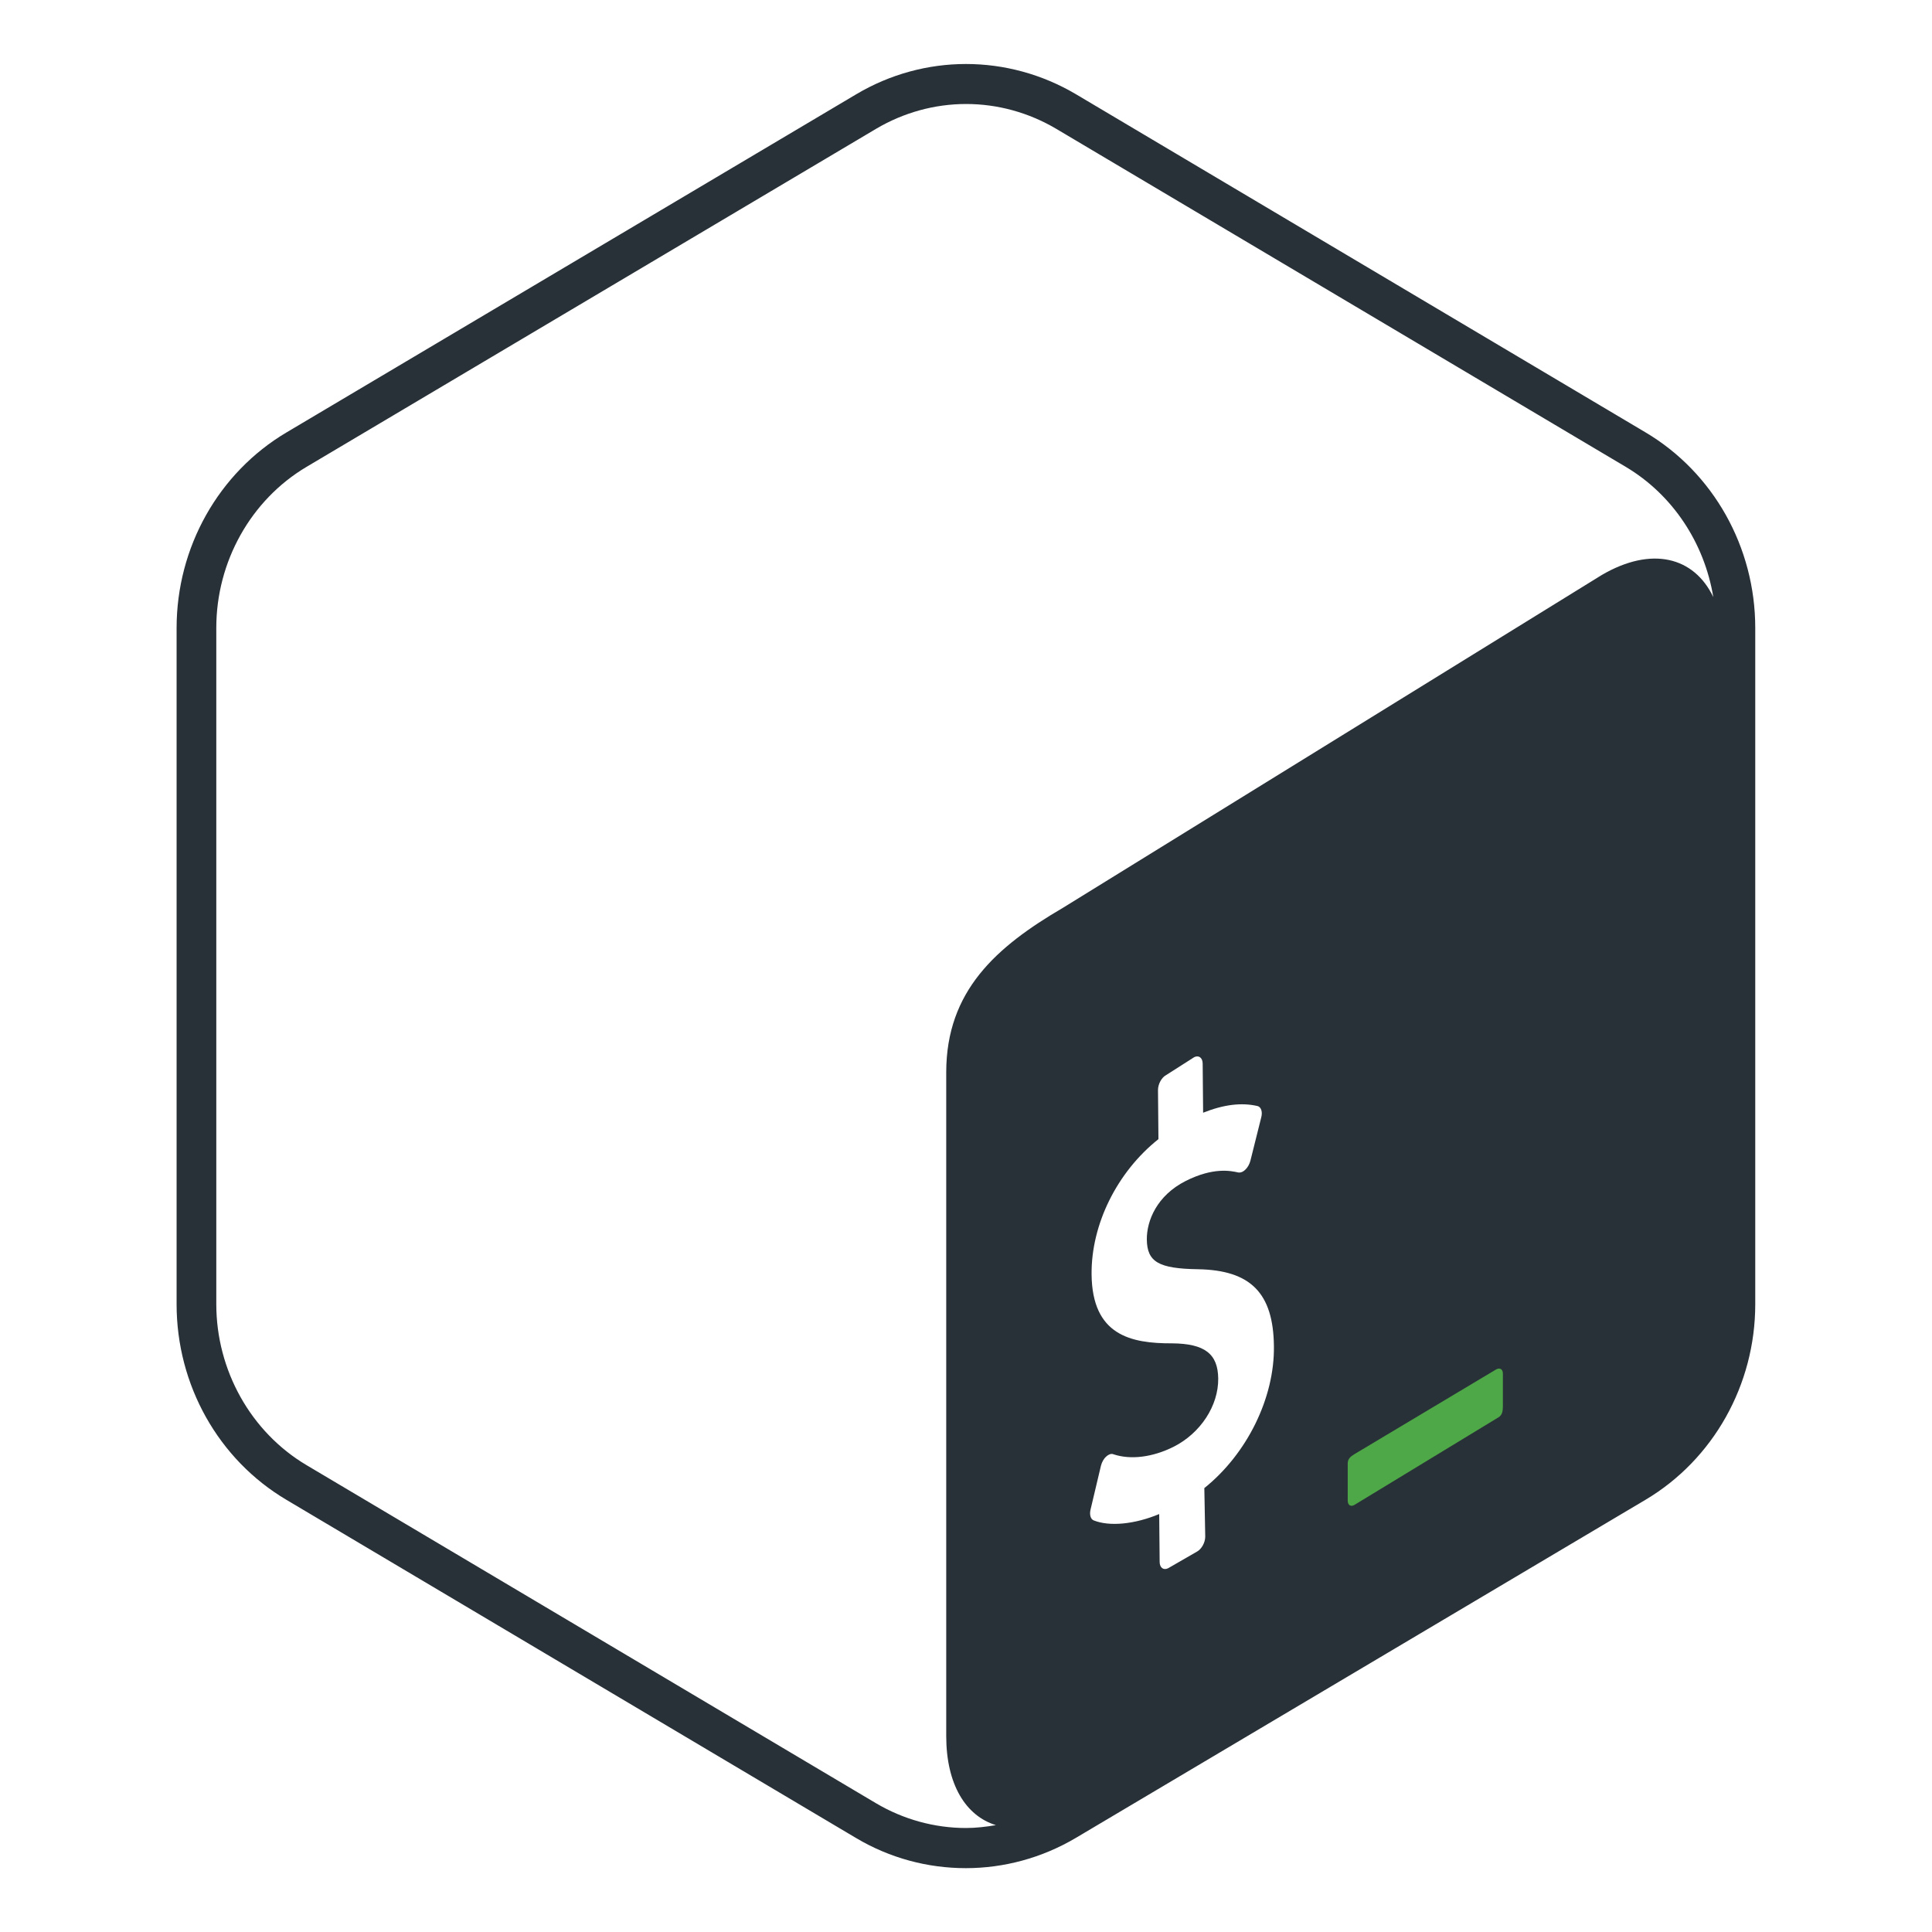
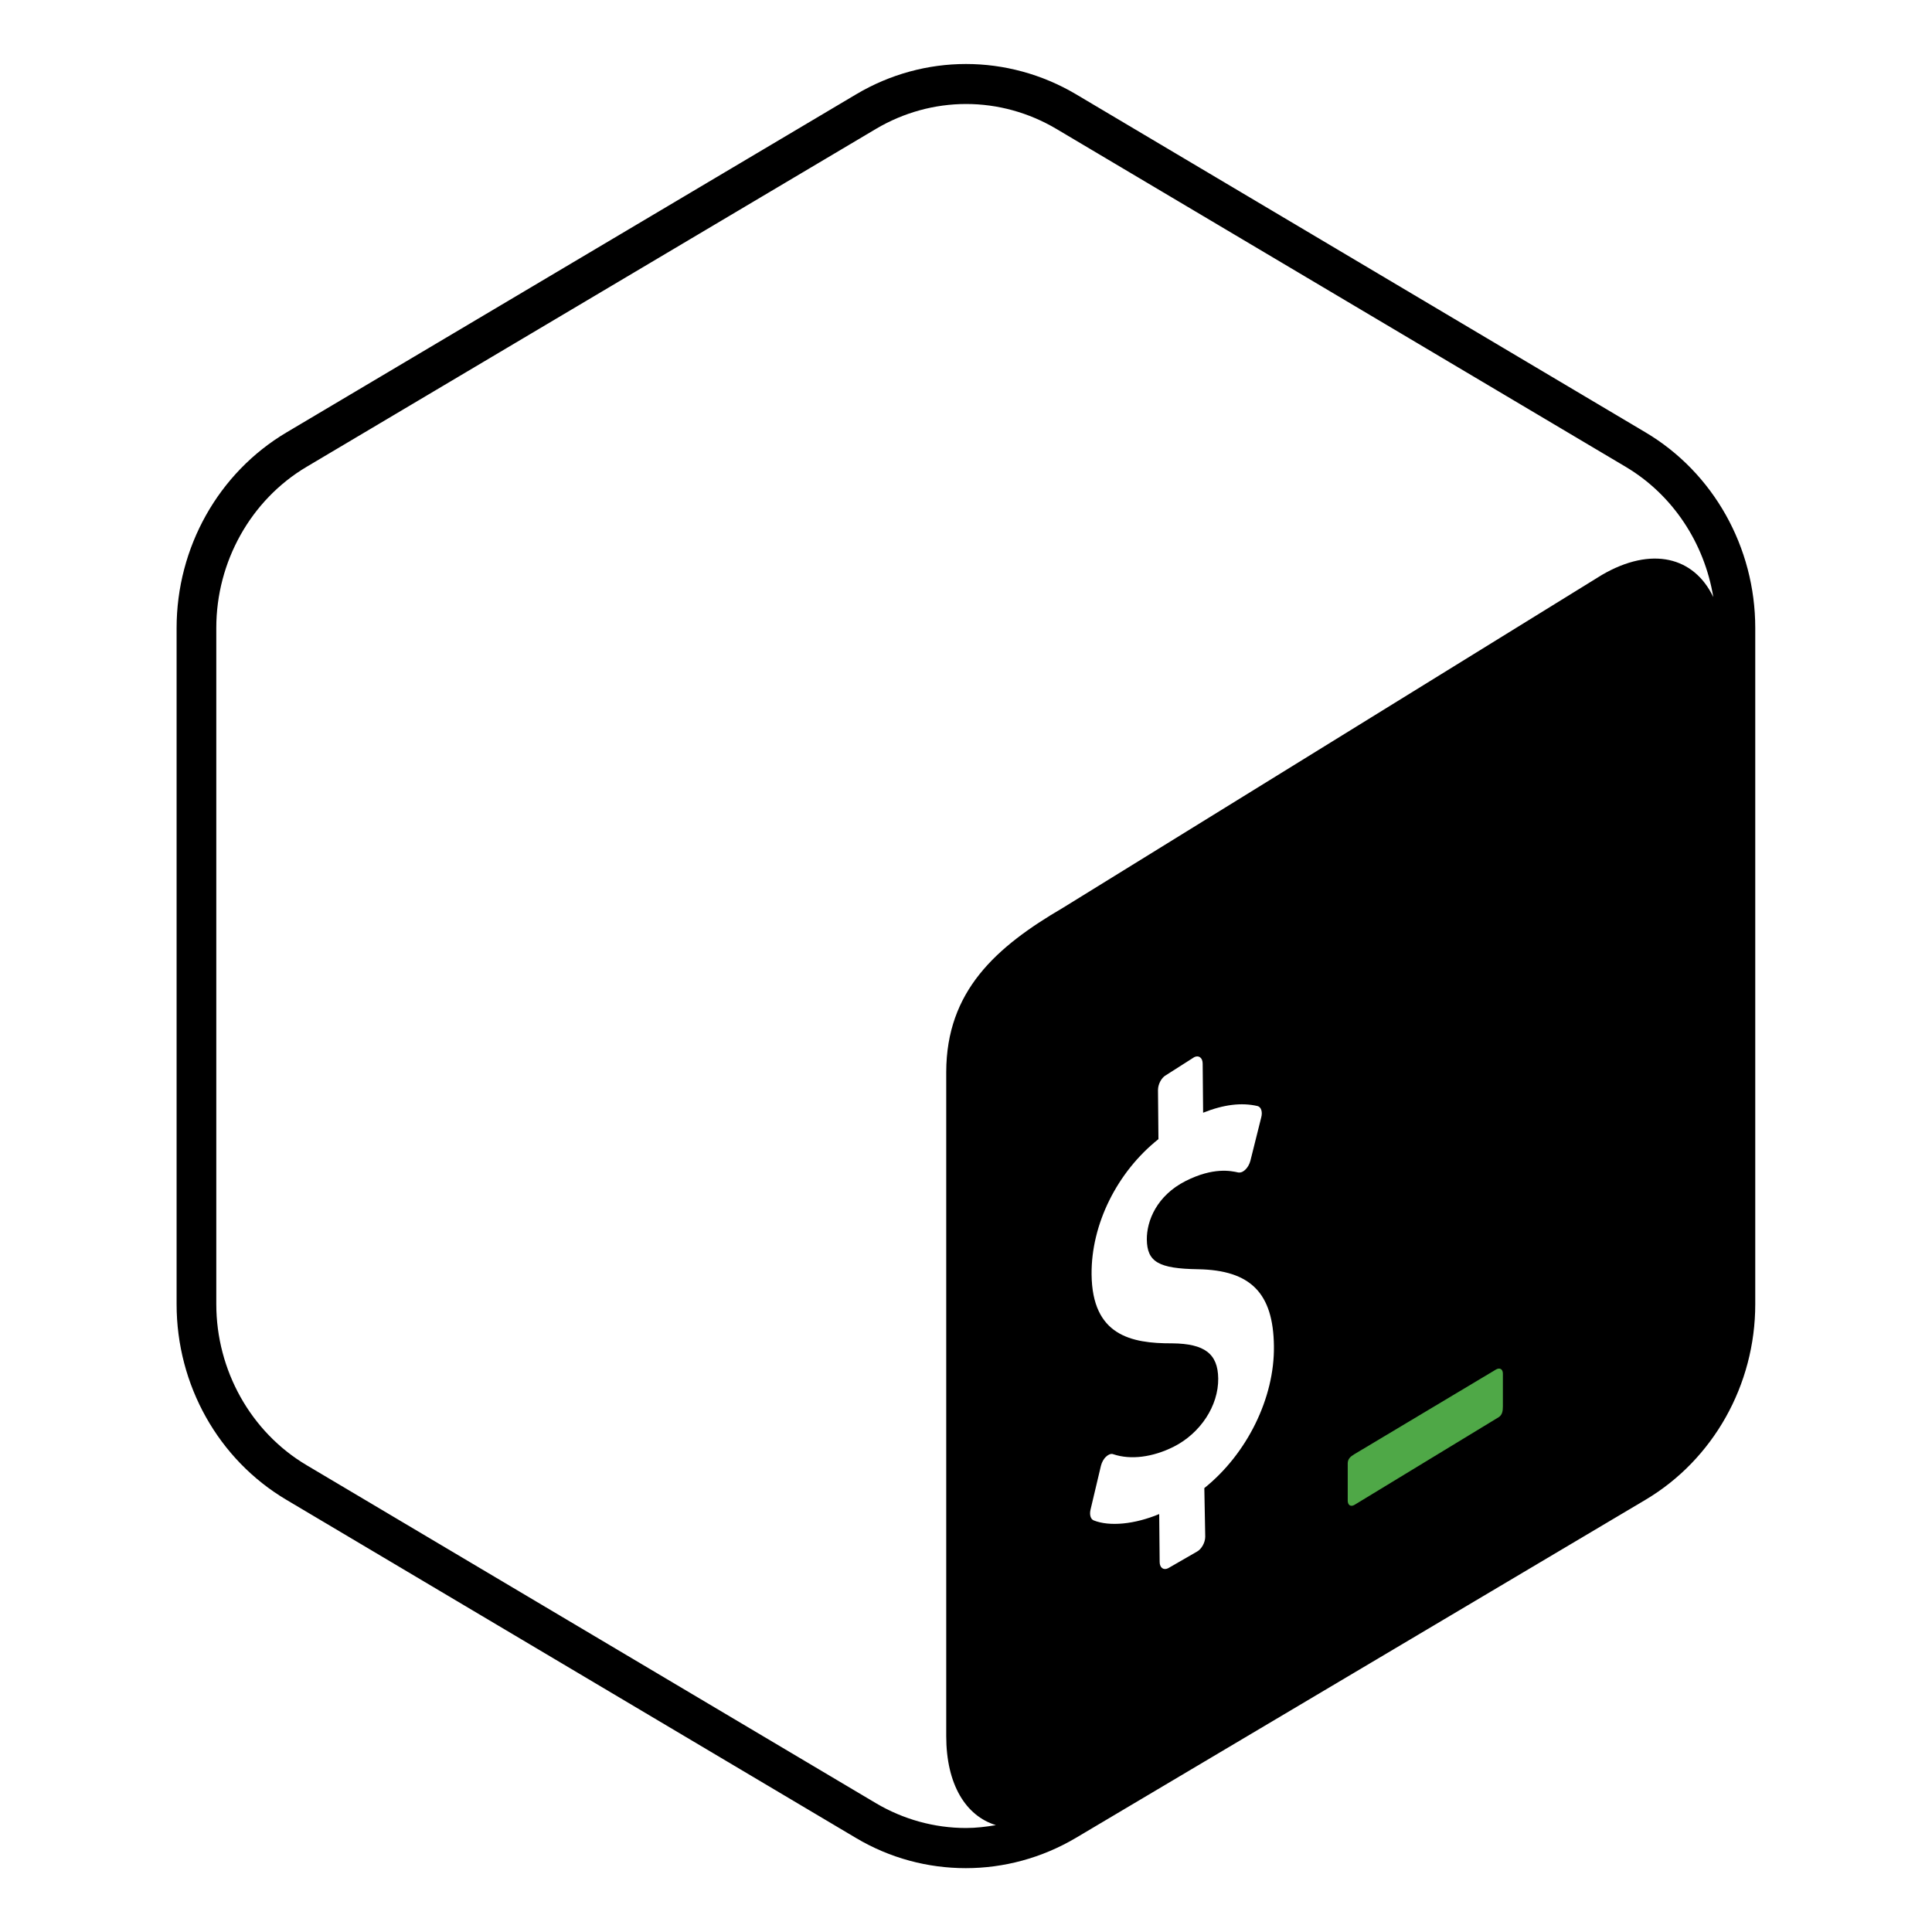
<svg xmlns="http://www.w3.org/2000/svg" viewBox="0 0 128 128">
  <path fill="none" d="M4.24 4.24h119.53v119.53H4.24z" />
-   <path fill="#293138" d="M109.01 28.64L71.28 6.24c-2.25-1.33-4.77-2-7.28-2s-5.03.67-7.28 2.01l-37.74 22.4c-4.5 2.67-7.28 7.61-7.28 12.96v44.8c0 5.35 2.77 10.29 7.28 12.96l37.73 22.4c2.25 1.34 4.76 2 7.28 2 2.51 0 5.03-.67 7.28-2l37.74-22.4c4.5-2.67 7.28-7.62 7.28-12.96V41.6c0-5.34-2.77-10.29-7.28-12.96zM79.79 98.59l.06 3.22c0 .39-.25.83-.55.99l-1.91 1.1c-.3.15-.56-.03-.56-.42l-.03-3.17c-1.63.68-3.29.84-4.34.42-.2-.08-.29-.37-.21-.71l.69-2.91c.06-.23.18-.46.34-.6.06-.06.12-.1.18-.13.11-.06.22-.07.31-.03 1.14.38 2.59.2 3.99-.5 1.78-.9 2.97-2.72 2.95-4.52-.02-1.64-.9-2.31-3.05-2.33-2.74.01-5.3-.53-5.34-4.57-.03-3.32 1.69-6.78 4.43-8.96l-.03-3.25c0-.4.24-.84.55-1l1.85-1.18c.3-.15.56.04.56.43l.03 3.25c1.36-.54 2.54-.69 3.61-.44.23.06.34.38.24.75l-.72 2.88c-.06.22-.18.44-.33.58a.77.77 0 01-.19.14c-.1.05-.19.06-.28.05-.49-.11-1.65-.36-3.48.56-1.92.97-2.59 2.64-2.58 3.88.02 1.48.77 1.93 3.39 1.97 3.49.06 4.99 1.58 5.03 5.09.05 3.44-1.79 7.15-4.61 9.41zm26.34-60.5l-35.7 22.05c-4.45 2.6-7.73 5.52-7.74 10.89v43.99c0 3.21 1.3 5.29 3.29 5.9-.65.11-1.32.19-1.98.19-2.09 0-4.15-.57-5.96-1.64l-37.73-22.4c-3.69-2.19-5.98-6.28-5.98-10.67V41.6c0-4.39 2.29-8.48 5.98-10.67l37.74-22.4c1.81-1.07 3.87-1.64 5.96-1.64s4.15.57 5.96 1.64l37.74 22.4c3.11 1.85 5.21 5.04 5.8 8.63-1.27-2.67-4.09-3.39-7.38-1.47z" />
+   <path fill="currentColor" d="M109.01 28.64L71.28 6.24c-2.25-1.33-4.77-2-7.28-2s-5.03.67-7.28 2.01l-37.74 22.4c-4.5 2.67-7.28 7.61-7.28 12.96v44.8c0 5.35 2.77 10.29 7.28 12.96l37.73 22.4c2.25 1.34 4.76 2 7.28 2 2.51 0 5.03-.67 7.28-2l37.74-22.4c4.5-2.67 7.28-7.62 7.28-12.96V41.6c0-5.34-2.77-10.29-7.28-12.96zM79.79 98.59l.06 3.22c0 .39-.25.83-.55.99l-1.91 1.1c-.3.15-.56-.03-.56-.42l-.03-3.17c-1.63.68-3.29.84-4.34.42-.2-.08-.29-.37-.21-.71l.69-2.91c.06-.23.18-.46.34-.6.06-.06.12-.1.18-.13.11-.06.22-.07.31-.03 1.14.38 2.59.2 3.99-.5 1.78-.9 2.97-2.72 2.95-4.52-.02-1.64-.9-2.31-3.05-2.33-2.74.01-5.3-.53-5.34-4.57-.03-3.32 1.69-6.78 4.43-8.96l-.03-3.25c0-.4.24-.84.55-1l1.85-1.18c.3-.15.56.04.56.43l.03 3.25c1.36-.54 2.54-.69 3.61-.44.23.06.34.38.24.75l-.72 2.88c-.06.22-.18.44-.33.58a.77.77 0 01-.19.14c-.1.05-.19.06-.28.05-.49-.11-1.65-.36-3.48.56-1.92.97-2.59 2.64-2.58 3.88.02 1.48.77 1.93 3.39 1.97 3.49.06 4.99 1.58 5.03 5.09.05 3.44-1.79 7.15-4.61 9.41zm26.34-60.5l-35.7 22.05c-4.45 2.6-7.73 5.52-7.74 10.89v43.99c0 3.21 1.3 5.29 3.29 5.9-.65.11-1.32.19-1.98.19-2.09 0-4.15-.57-5.96-1.64l-37.73-22.4c-3.69-2.19-5.98-6.28-5.98-10.67V41.6c0-4.39 2.29-8.48 5.98-10.67l37.74-22.4c1.81-1.07 3.87-1.64 5.96-1.64s4.15.57 5.96 1.64l37.74 22.4c3.11 1.85 5.21 5.04 5.8 8.63-1.27-2.67-4.09-3.39-7.38-1.47z" />
  <path fill="#4FA847" d="M99.12 90.73l-9.4 5.62c-.25.15-.43.31-.43.61v2.46c0 .3.2.43.45.28l9.54-5.8c.25-.15.29-.42.29-.72v-2.17c0-.3-.2-.42-.45-.28z" />
</svg>
